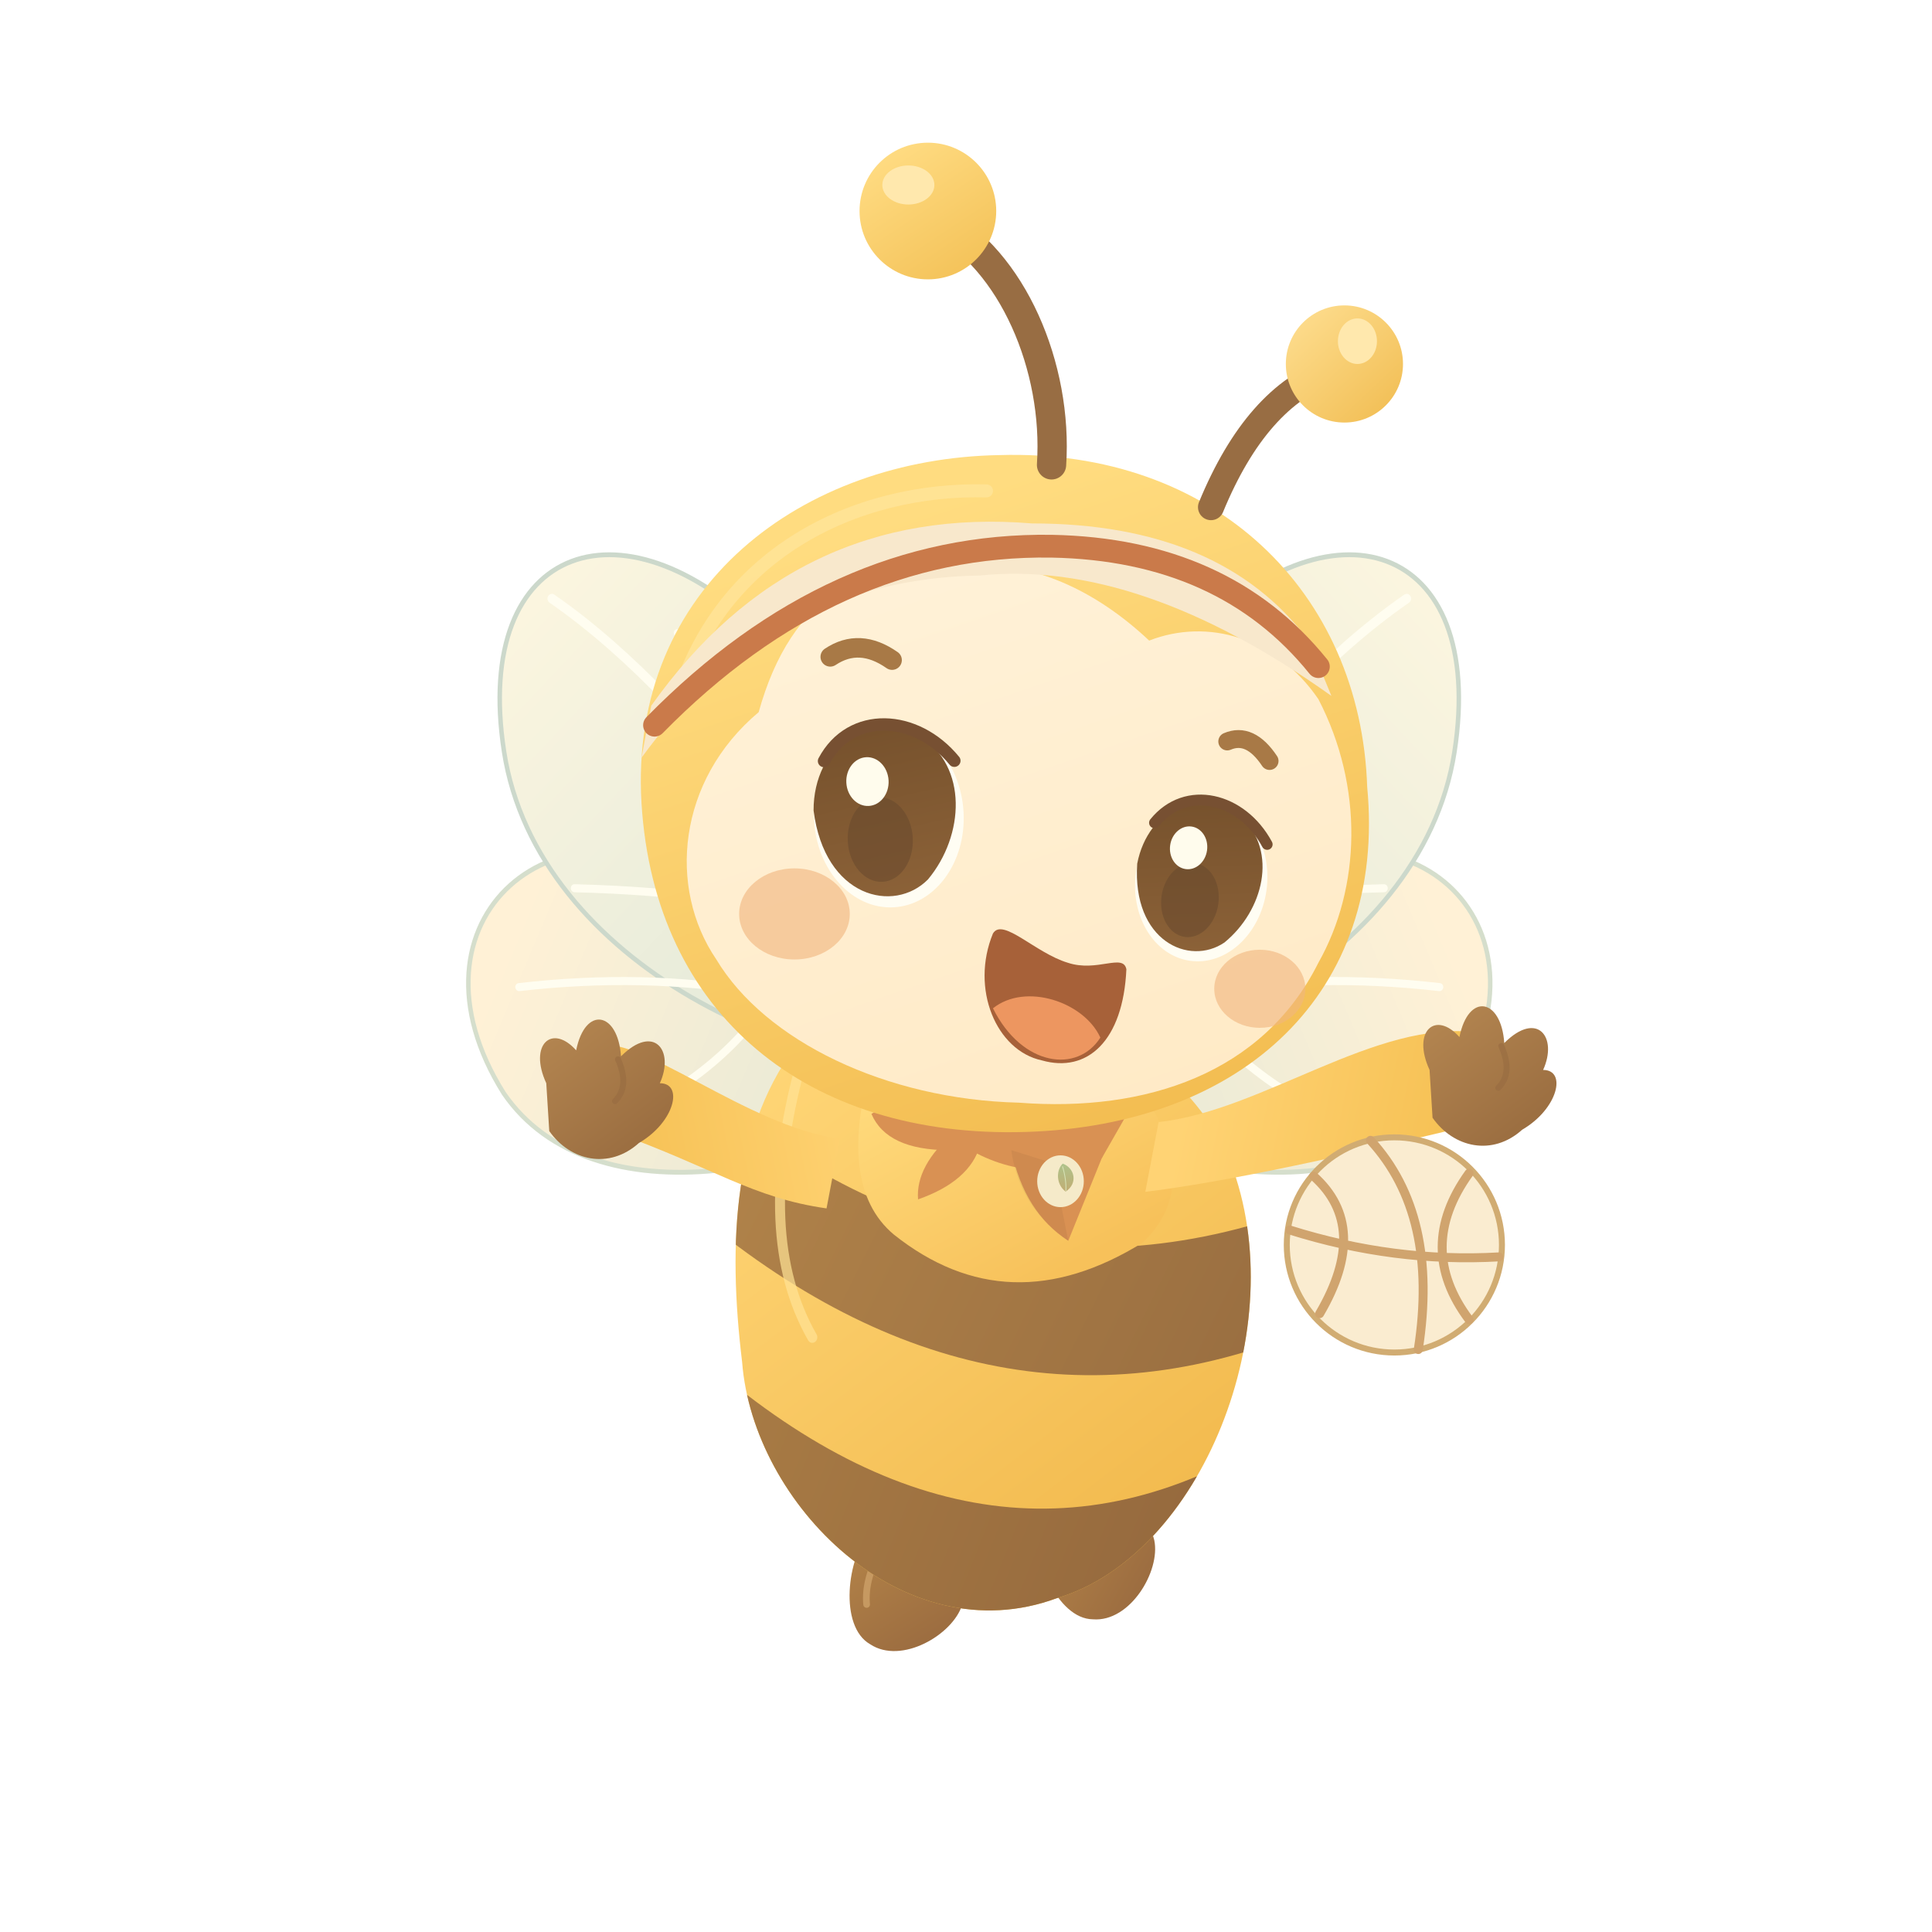
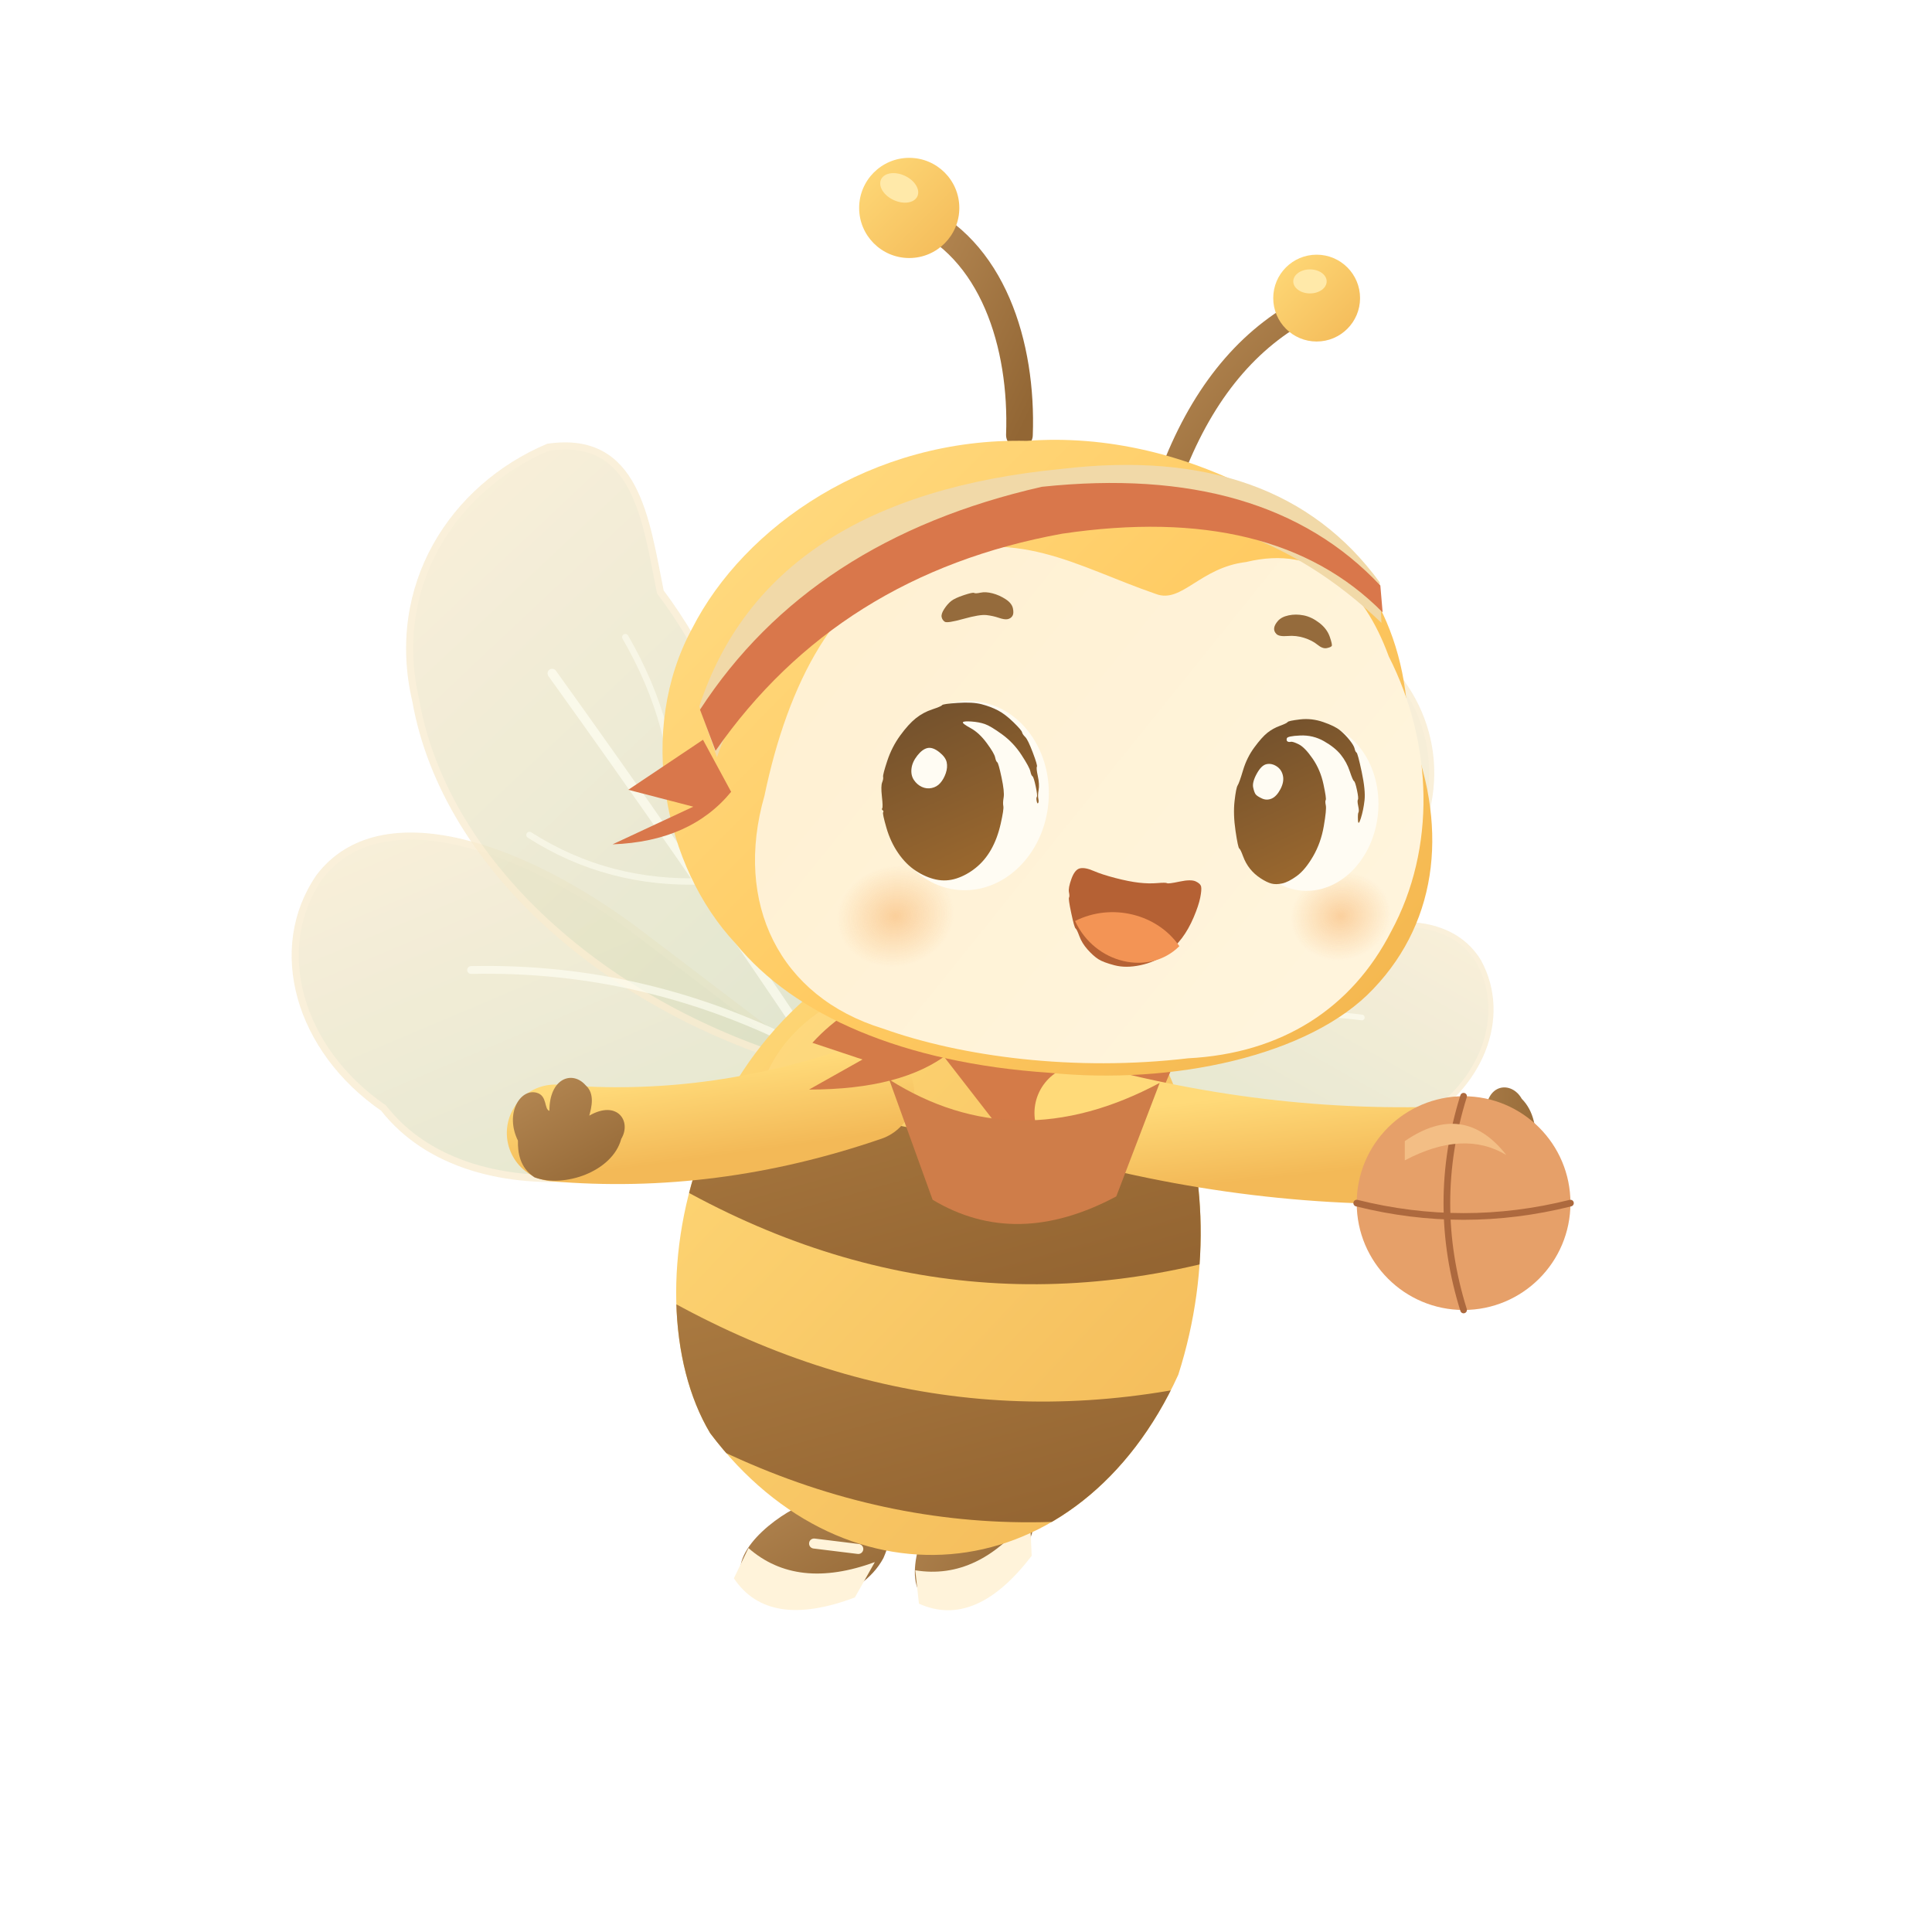
- <svg xmlns="http://www.w3.org/2000/svg" width="512" height="512" viewBox="0 0 512 512">
+ <svg xmlns="http://www.w3.org/2000/svg" viewBox="0 0 512 512" width="512" height="512">
  <defs>
-     <linearGradient id="paint-1" gradientUnits="userSpaceOnUse" x1="-146" y1="-64" x2="-25" y2="14">
-       <stop offset="0" stop-color="#FFF1D6" />
-       <stop offset="1" stop-color="#E4E8D6" />
+     <linearGradient id="faceGold" x1=".1" y1="0" x2=".85" y2="1" gradientUnits="objectBoundingBox">
+       <stop stop-color="#FFDB82" />
+       <stop offset=".55" stop-color="#FFCA61" />
+       <stop offset="1" stop-color="#F4B750" />
    </linearGradient>
-     <linearGradient id="paint-2" gradientUnits="userSpaceOnUse" x1="-122" y1="-164" x2="0" y2="0">
-       <stop offset="0" stop-color="#FBF5DF" />
-       <stop offset="1" stop-color="#DCE6D8" />
+     <linearGradient id="faceCream" x1="0" y1="0" x2="1" y2="1">
+       <stop stop-color="#FFF0D1" />
+       <stop offset="1" stop-color="#FFF5DE" />
    </linearGradient>
-     <linearGradient id="paint-3" gradientUnits="userSpaceOnUse" x1="-146" y1="-64" x2="-25" y2="14">
-       <stop offset="0" stop-color="#FFF1D6" />
-       <stop offset="1" stop-color="#E4E8D6" />
+     <radialGradient id="cheek">
+       <stop stop-color="#F7AF64" stop-opacity=".65" />
+       <stop offset="1" stop-color="#F7AF64" stop-opacity="0" />
+     </radialGradient>
+     <linearGradient id="eyeBrown" x1="0" y1="0" x2=".2" y2="1">
+       <stop stop-color="#71502D" />
+       <stop offset="1" stop-color="#99672E" />
    </linearGradient>
-     <linearGradient id="paint-4" gradientUnits="userSpaceOnUse" x1="-122" y1="-164" x2="0" y2="0">
-       <stop offset="0" stop-color="#FBF5DF" />
-       <stop offset="1" stop-color="#DCE6D8" />
+     <linearGradient id="bodyGold" x1="0" y1="0" x2="1" y2="1">
+       <stop stop-color="#FFDA79" />
+       <stop offset="1" stop-color="#F3B957" />
    </linearGradient>
-     <linearGradient id="paint-5" gradientUnits="userSpaceOnUse" x1="-10" y1="-17" x2="20" y2="20">
-       <stop offset="0" stop-color="#B28248" />
-       <stop offset="1" stop-color="#996A3F" />
+     <linearGradient id="stripeBrown" x1="0" y1="0" x2="1" y2="1">
+       <stop stop-color="#AC7C42" />
+       <stop offset="1" stop-color="#90612F" />
    </linearGradient>
-     <linearGradient id="paint-6" gradientUnits="userSpaceOnUse" x1="-10" y1="-17" x2="20" y2="20">
-       <stop offset="0" stop-color="#B28248" />
-       <stop offset="1" stop-color="#996A3F" />
+     <linearGradient id="handBrown" x1="0" y1="0" x2="1" y2="1">
+       <stop stop-color="#B78A55" />
+       <stop offset="1" stop-color="#926634" />
    </linearGradient>
-     <linearGradient id="paint-7" gradientUnits="userSpaceOnUse" x1="-55" y1="-75" x2="60" y2="88">
-       <stop offset="0" stop-color="#FFD677" />
-       <stop offset="1" stop-color="#F0B648" />
+     <linearGradient id="wing" x1="0" y1="0" x2="1" y2="1">
+       <stop stop-color="#F8EBCF" />
+       <stop offset="1" stop-color="#D8DEC0" />
    </linearGradient>
-     <clipPath id="clip-8">
-       <path d="M-62 -65 C-22 -97 50 -72 68 -34 C88 10 61 72 18 84 C-28 100 -74 60 -78 22 C-83 -10 -82 -42 -62 -65Z" />
-     </clipPath>
-     <linearGradient id="paint-9" gradientUnits="userSpaceOnUse" x1="-90" y1="-50" x2="80" y2="40">
-       <stop offset="0" stop-color="#B2844A" />
-       <stop offset="1" stop-color="#986D40" />
+     <linearGradient id="accessory" x1="0" y1="0" x2="1" y2="1">
+       <stop stop-color="#D87947" />
+       <stop offset="1" stop-color="#D87947" />
    </linearGradient>
-     <linearGradient id="paint-10" gradientUnits="userSpaceOnUse" x1="-95" y1="20" x2="70" y2="90">
-       <stop offset="0" stop-color="#AA7D45" />
-       <stop offset="1" stop-color="#93673D" />
+     <linearGradient id="page" x1="0" y1="0" x2="1" y2="1">
+       <stop stop-color="#FFFAE8" />
+       <stop offset="1" stop-color="#E4D8B6" />
    </linearGradient>
-     <linearGradient id="paint-11" gradientUnits="userSpaceOnUse" x1="0" y1="-70" x2="30" y2="-10">
-       <stop offset="0" stop-color="#FFDA7C" />
-       <stop offset="1" stop-color="#F7C15A" />
+     <linearGradient id="leaf" x1="0" y1="0" x2="1" y2="1">
+       <stop stop-color="#AEC889" />
+       <stop offset="1" stop-color="#6F9C67" />
    </linearGradient>
-     <linearGradient id="paint-12" gradientUnits="userSpaceOnUse" x1="0" y1="-20" x2="-83" y2="-3">
-       <stop offset="0" stop-color="#FFD374" />
-       <stop offset="1" stop-color="#F5BF51" />
-     </linearGradient>
-     <linearGradient id="paint-13" gradientUnits="userSpaceOnUse" x1="-15" y1="-20" x2="15" y2="20">
-       <stop offset="0" stop-color="#B38550" />
-       <stop offset="1" stop-color="#9A6D40" />
-     </linearGradient>
-     <linearGradient id="paint-14" gradientUnits="userSpaceOnUse" x1="0" y1="-20" x2="87" y2="-2">
-       <stop offset="0" stop-color="#FFD374" />
-       <stop offset="1" stop-color="#F5BF51" />
-     </linearGradient>
-     <linearGradient id="paint-15" gradientUnits="userSpaceOnUse" x1="-15" y1="-20" x2="15" y2="20">
-       <stop offset="0" stop-color="#B38550" />
-       <stop offset="1" stop-color="#9A6D40" />
-     </linearGradient>
-     <linearGradient id="paint-16" gradientUnits="userSpaceOnUse" x1="0" y1="-100" x2="65" y2="90">
-       <stop offset="0" stop-color="#ACC68F" />
-       <stop offset="1" stop-color="#D99153" />
-     </linearGradient>
-     <linearGradient id="paint-17" gradientUnits="userSpaceOnUse" x1="0" y1="-100" x2="65" y2="90">
-       <stop offset="0" stop-color="#FFDC80" />
-       <stop offset="1" stop-color="#F3BD51" />
-     </linearGradient>
-     <linearGradient id="paint-18" gradientUnits="userSpaceOnUse" x1="0" y1="-100" x2="65" y2="90">
-       <stop offset="0" stop-color="#FFF2D9" />
-       <stop offset="1" stop-color="#FFEAC6" />
-     </linearGradient>
-     <linearGradient id="paint-19" gradientUnits="userSpaceOnUse" x1="0" y1="-27" x2="9" y2="25">
-       <stop offset="0" stop-color="#77522D" />
-       <stop offset="1" stop-color="#8C6238" />
-     </linearGradient>
-     <linearGradient id="paint-20" gradientUnits="userSpaceOnUse" x1="0" y1="-27" x2="9" y2="25">
-       <stop offset="0" stop-color="#77522D" />
-       <stop offset="1" stop-color="#8C6238" />
-     </linearGradient>
-     <linearGradient id="paint-21" gradientUnits="userSpaceOnUse" x1="-50" y1="-98" x2="-20" y2="-53">
-       <stop offset="0" stop-color="#FFDC83" />
-       <stop offset="1" stop-color="#F2BE52" />
-     </linearGradient>
-     <linearGradient id="paint-22" gradientUnits="userSpaceOnUse" x1="22" y1="-64" x2="55" y2="-29">
-       <stop offset="0" stop-color="#FFE196" />
-       <stop offset="1" stop-color="#F2BF56" />
-     </linearGradient>
-     <linearGradient id="paint-23" gradientUnits="userSpaceOnUse" x1="0" y1="-29" x2="12" y2="38">
-       <stop offset="0" stop-color="#FFE19A" />
-       <stop offset="1" stop-color="#EDB044" />
+     <linearGradient id="pot" x1="0" y1="0" x2="1" y2="1">
+       <stop stop-color="#E7B384" />
+       <stop offset="1" stop-color="#C48F66" />
    </linearGradient>
  </defs>
-   <g id="actor" transform="translate(30.72 30.72) rotate(0) scale(0.88 0.88)">
-     <g id="actor0--wings" transform="translate(260 285) rotate(0) scale(1 1)">
-       <g id="actor0--wings0--wing-left" transform="translate(0 0) rotate(-8) scale(0.9 0.97)">
-         <path id="actor0--wings0--wing-left0--lower-wing" d="M0 0 C-57 30 -136 32 -159 -11 C-187 -69 -127 -105 -77 -64 C-40 -35 -15 -7 0 0Z" fill="url(#paint-1)" stroke="#D5DECC" stroke-width="1.5" stroke-linecap="round" stroke-linejoin="round" />
-         <path id="actor0--wings0--wing-left1--upper-wing" d="M0 0 C-57 1 -142 -49 -143 -116 C-144 -182 -90 -191 -49 -138 C-17 -98 4 -32 0 0Z" fill="url(#paint-2)" stroke="#CCD8CB" stroke-width="1.5" stroke-linecap="round" stroke-linejoin="round" />
-         <path d="M-3 -4 C-41 -49 -71 -119 -120 -161" fill="none" stroke="#FFFDF0" stroke-width="3" stroke-linecap="round" stroke-linejoin="round" />
-         <path d="M-35 -47 Q-74 -63 -126 -71 M-57 -84 Q-46 -112 -80 -145 M-5 0 Q-65 -41 -149 -43 M-69 -26 Q-92 -4 -130 4" fill="none" stroke="#FFFDF0" stroke-width="2.5" stroke-linecap="round" stroke-linejoin="round" />
-         <path d="M-16 -17 Q-29 6 -76 16" fill="none" stroke="#FFFDF0" stroke-width="2.8" stroke-linecap="round" stroke-linejoin="round" />
+   <g id="character" transform="translate(256 256) scale(.885) translate(-256 -256)" data-theme="sports" data-stage="5">
+     <g id="wing-right" transform="translate(296 285) rotate(-2) scale(-0.774 0.774)">
+       <path d="M0 0 C-31 39-92 56-121 28 C-147 15-159-12-148-34 C-134-59-92-51-55-30 C-28-15-11-5 0 0Z" fill="url(#wing)" opacity=".77" stroke="#F8EBCF" stroke-width="2" />
+       <path d="M0 0 C-60-7-113-41-128-87 C-140-118-126-148-101-163 C-77-170-71-147-64-127 C-35-98-12-45 0 0Z" fill="url(#wing)" opacity=".77" stroke="#F8EBCF" stroke-width="2" />
+       <path d="M-5-7 Q-48-55-91-100" fill="none" stroke="#FFFFF4" stroke-width="2.6" stroke-linecap="round" stroke-linejoin="round" opacity=".68" />
+       <path d="M-5-5 Q-53-22-102-14" fill="none" stroke="#FFFFF4" stroke-width="2.2" stroke-linecap="round" stroke-linejoin="round" opacity=".64" />
+       <path d="M-40-48 Q-67-43-91-54" fill="none" stroke="#FFFFF4" stroke-width="1.8" stroke-linecap="round" stroke-linejoin="round" opacity=".54" />
+       <path d="M-51-64 Q-54-90-72-113" fill="none" stroke="#FFFFF4" stroke-width="1.8" stroke-linecap="round" stroke-linejoin="round" opacity=".54" />
+     </g>
+     <g id="wing-left" transform="translate(213 287) rotate(8) scale(1.062 1.062)">
+       <path d="M0 0 C-31 39-92 56-121 28 C-147 15-159-12-148-34 C-134-59-92-51-55-30 C-28-15-11-5 0 0Z" fill="url(#wing)" opacity=".77" stroke="#F8EBCF" stroke-width="2" />
+       <path d="M0 0 C-60-7-113-41-128-87 C-140-118-126-148-101-163 C-77-170-71-147-64-127 C-35-98-12-45 0 0Z" fill="url(#wing)" opacity=".77" stroke="#F8EBCF" stroke-width="2" />
+       <path d="M-5-7 Q-48-55-91-100" fill="none" stroke="#FFFFF4" stroke-width="2.6" stroke-linecap="round" stroke-linejoin="round" opacity=".68" />
+       <path d="M-5-5 Q-53-22-102-14" fill="none" stroke="#FFFFF4" stroke-width="2.2" stroke-linecap="round" stroke-linejoin="round" opacity=".64" />
+       <path d="M-40-48 Q-67-43-91-54" fill="none" stroke="#FFFFF4" stroke-width="1.8" stroke-linecap="round" stroke-linejoin="round" opacity=".54" />
+       <path d="M-51-64 Q-54-90-72-113" fill="none" stroke="#FFFFF4" stroke-width="1.8" stroke-linecap="round" stroke-linejoin="round" opacity=".54" />
+     </g>
+     <g id="feet">
+       <g id="foot-0" transform="translate(217 422.79) rotate(20)">
+         <path d="M-4-18 C9-21 18-10 17 5 C15 19-2 31-17 28 C-29 23-19 6-12-1Z" fill="url(#handBrown)" />
+         <path d="M-22 16 Q-4 23 15 7 L13 19 Q-8 37-23 26Z" fill="#FFF3DA" />
+         <path d="M-4 8 L9 5" fill="none" stroke="#FFF3DA" stroke-width="3" stroke-linecap="round" stroke-linejoin="round" />
      </g>
-       <g id="actor0--wings1--wing-right" transform="translate(0 0) rotate(8) scale(-0.9 0.97)">
-         <path id="actor0--wings1--wing-right0--lower-wing" d="M0 0 C-57 30 -136 32 -159 -11 C-187 -69 -127 -105 -77 -64 C-40 -35 -15 -7 0 0Z" fill="url(#paint-3)" stroke="#D5DECC" stroke-width="1.5" stroke-linecap="round" stroke-linejoin="round" />
-         <path id="actor0--wings1--wing-right1--upper-wing" d="M0 0 C-57 1 -142 -49 -143 -116 C-144 -182 -90 -191 -49 -138 C-17 -98 4 -32 0 0Z" fill="url(#paint-4)" stroke="#CCD8CB" stroke-width="1.5" stroke-linecap="round" stroke-linejoin="round" />
-         <path d="M-3 -4 C-41 -49 -71 -119 -120 -161" fill="none" stroke="#FFFDF0" stroke-width="3" stroke-linecap="round" stroke-linejoin="round" />
-         <path d="M-35 -47 Q-74 -63 -126 -71 M-57 -84 Q-46 -112 -80 -145 M-5 0 Q-65 -41 -149 -43 M-69 -26 Q-92 -4 -130 4" fill="none" stroke="#FFFDF0" stroke-width="2.5" stroke-linecap="round" stroke-linejoin="round" />
-         <path d="M-16 -17 Q-29 6 -76 16" fill="none" stroke="#FFFDF0" stroke-width="2.8" stroke-linecap="round" stroke-linejoin="round" />
+       <g id="foot-1" transform="translate(259 416.73) rotate(-12)">
+         <path d="M-4-18 C9-21 18-10 17 5 C15 19-2 31-17 28 C-29 23-19 6-12-1Z" fill="url(#handBrown)" />
+         <path d="M-22 16 Q-4 23 15 7 L13 19 Q-8 37-23 26Z" fill="#FFF3DA" />
+         <path d="M-4 8 L9 5" fill="none" stroke="#FFF3DA" stroke-width="3" stroke-linecap="round" stroke-linejoin="round" />
      </g>
    </g>
-     <g id="actor1--foot-0" transform="translate(237 442) rotate(7) scale(0.84 0.84)">
-       <path d="M-14 -17 C-21 -7 -21 18 -9 23 C3 29 20 16 22 5 C24 -9 14 -20 2 -21Z" fill="url(#paint-5)" />
-       <path d="M-9 -12 Q-14 0 -12 9" fill="none" stroke="#C69961" stroke-width="2.4" stroke-linecap="round" stroke-linejoin="round" />
+     <g id="body" transform="translate(248 343) rotate(4)">
+       <defs>
+         <clipPath id="bodyClip">
+           <path d="M0 -101 C58.1 -101 89.64 -34.34 73.87 30.3 C48.97 96.96 -19.92 109.08 -64.74 57.57 C-92.96 17.17 -78.85 -77.77 0 -101Z" />
+         </clipPath>
+       </defs>
+       <path d="M0 -101 C58.1 -101 89.64 -34.34 73.87 30.3 C48.97 96.96 -19.92 109.08 -64.74 57.57 C-92.96 17.17 -78.85 -77.77 0 -101Z" fill="url(#bodyGold)" />
+       <g clip-path="url(#bodyClip)">
+         <path d="M-93 -60.6 Q0 -20.2 95 -45.45 L95 -9.09 Q0 28.28 -93 -22.22Z" fill="url(#stripeBrown)" />
+         <path d="M-93 12.12 Q0 61.61 95 28.28 L95 63.63 Q0 98.98 -93 47.47Z" fill="url(#stripeBrown)" />
+       </g>
+       <path d="M-56.44 -24.24 Q-64.74 -63.63 -21.58 -81.81 Q-40.67 -56.56 -41.5 -26.26Z" fill="#FFE59B" opacity=".28" />
    </g>
-     <g id="actor2--foot-1" transform="translate(294 432) rotate(-22) scale(0.84 0.84)">
-       <path d="M-14 -17 C-21 -7 -21 18 -9 23 C3 29 20 16 22 5 C24 -9 14 -20 2 -21Z" fill="url(#paint-6)" />
-       <path d="M-9 -12 Q-14 0 -12 9" fill="none" stroke="#C69961" stroke-width="2.4" stroke-linecap="round" stroke-linejoin="round" />
-     </g>
-     <g id="actor3--body" transform="translate(267 352) rotate(1) scale(1 1.12)">
-       <path id="actor3--body0--abdomen" d="M-62 -65 C-22 -97 50 -72 68 -34 C88 10 61 72 18 84 C-28 100 -74 60 -78 22 C-83 -10 -82 -42 -62 -65Z" fill="url(#paint-7)" />
-       <g id="actor3--body1--stripes" transform="translate(0 0) rotate(0) scale(1 1)" clip-path="url(#clip-8)">
-         <path d="M-105 -62 Q-12 15 93 -23 L91 11 Q-5 48 -97 -21Z" fill="url(#paint-9)" />
-         <path d="M-99 14 Q-9 88 76 43 L63 74 Q-24 116 -84 55Z" fill="url(#paint-10)" />
-       </g>
-       <path opacity="0.7" d="M-62 -58 Q-75 -12 -57 15" fill="none" stroke="#FFE395" stroke-width="3" stroke-linecap="round" stroke-linejoin="round" />
-       <path d="M-40 -61 Q0 -80 43 -50 Q59 -27 42 -12 Q2 11 -33 -13 Q-51 -26 -40 -61Z" fill="url(#paint-11)" />
-     </g>
-     <g id="actor4--arm-left" transform="translate(227 317) rotate(0) scale(1 1)">
-       <path d="M-9 -9 C-37.05 -12.6 -69.42 -41 -83 -37 Q-66 -24 -77 -11 C-46.48 0 -35.41 8.8 -13 12 Z" fill="url(#paint-12)" />
-       <g id="actor4--arm-left1--palm" transform="translate(-83 -23) rotate(0) scale(0.9 0.9)">
-         <path d="M-16 -3 C-22 -16 -14 -23 -6 -14 C-3 -29 8 -27 9 -12 C20 -23 27 -14 22 -3 C30 -3 27 10 15 17 C5 26 -8 23 -15 13Z" fill="url(#paint-13)" />
-         <path opacity="0.55" d="M8 -11 Q12 -2 7 3" fill="none" stroke="#956A3F" stroke-width="2" stroke-linecap="round" stroke-linejoin="round" />
+     <g id="arm-left">
+       <path d="M226 294 Q179.5 310.0 133 306" fill="none" stroke="url(#bodyGold)" stroke-width="29" stroke-linecap="round" stroke-linejoin="round" />
+       <g transform="translate(133 306) rotate(15) scale(0.85)">
+         <path d="M-12 6 C-19-2-16-12-10-12 C-6-12-6-7-4-7 C-7-18 0-23 6-19 C10-17 10-12 10-9 C18-17 25-11 23-4 C23 8 8 18-3 17 C-9 15-11 10-12 6Z" fill="url(#handBrown)" />
      </g>
    </g>
-     <g id="actor5--arm-right" transform="translate(323 312) rotate(0) scale(1 1)">
-       <path d="M-9 -9 C22.45 -12.4 56.38 -40 87 -36 Q104 -23 93 -10 C48.72 1 10.49 9.2 -13 12 Z" fill="url(#paint-14)" />
-       <g id="actor5--arm-right1--palm" transform="translate(87 -22) rotate(0) scale(0.9 0.9)">
-         <path d="M-16 -3 C-22 -16 -14 -23 -6 -14 C-3 -29 8 -27 9 -12 C20 -23 27 -14 22 -3 C30 -3 27 10 15 17 C5 26 -8 23 -15 13Z" fill="url(#paint-15)" />
-         <path opacity="0.55" d="M8 -11 Q12 -2 7 3" fill="none" stroke="#956A3F" stroke-width="2" stroke-linecap="round" stroke-linejoin="round" />
+     <g id="theme-scarf" transform="translate(282 275)">
+       <path d="M-49-13 Q-6 10 45-10 L26 34 Q6 44-11 36Z" fill="#D47B48" />
+       <path d="M-47-12 Q-62-7-72 4 L-57 9-73 18 Q-45 18-31 7Z" fill="#D47B48" />
+     </g>
+     <g id="arm-right">
+       <path d="M291 300 Q351.0 316.0 411 312" fill="none" stroke="url(#bodyGold)" stroke-width="29" stroke-linecap="round" stroke-linejoin="round" />
+       <g transform="translate(411 312) rotate(-45) scale(0.85)">
+         <path d="M-12 6 C-19-2-16-12-10-12 C-6-12-6-7-4-7 C-7-18 0-23 6-19 C10-17 10-12 10-9 C18-17 25-11 23-4 C23 8 8 18-3 17 C-9 15-11 10-12 6Z" fill="url(#handBrown)" />
      </g>
    </g>
-     <g id="actor6--scarf" transform="translate(279 306) rotate(0) scale(0.78 0.78)">
-       <path d="M-36 -10 Q-2 3 35 -11 L23 10 Q-7 22 -34 3Z" fill="#D99153" />
-       <path d="M-12 7 L25 5 L10 42 Q-7 31 -12 7Z" fill="#D99153" />
-       <path opacity="0.05" d="M-12 7 Q-9 29 10 42 L4 12Z" fill="#000000" />
-       <path d="M-32 -5 Q-51 -17 -66 -7 Q-60 7 -36 7Z" fill="#D99153" />
-       <path d="M-34 0 Q-49 13 -48 26 Q-28 19 -24 5Z" fill="#D99153" />
-       <g id="actor6--scarf5--theme-badge" transform="translate(0 0) rotate(0) scale(1 1)">
-         <path d="M -2 19 C -2 13.477 2.029 9 7 9 C 11.971 9 16 13.477 16 19 C 16 24.523 11.971 29 7 29 C 2.029 29 -2 24.523 -2 19 Z" fill="#F5EAC9" />
-         <g transform="translate(9 23) rotate(15) scale(0.13 0.13)">
-           <path d="M0 0 C-32 -12 -45 -53 -30 -78 C7 -75 30 -34 0 0Z" fill="url(#paint-16)" />
-           <path d="M0 -2 Q-7 -35 -28 -69" fill="none" stroke="#D6E2B5" stroke-width="2.5" stroke-linecap="round" stroke-linejoin="round" />
-         </g>
+     <g id="antennae">
+       <path d="M272 97 C273 70 264 41 240 31" fill="none" stroke="url(#handBrown)" stroke-width="8" stroke-linecap="round" stroke-linejoin="round" />
+       <path d="M319 105 Q333 71 360 58" fill="none" stroke="url(#handBrown)" stroke-width="7" stroke-linecap="round" stroke-linejoin="round" />
+       <ellipse cx="239" cy="29" rx="15" ry="15" fill="url(#bodyGold)" />
+       <ellipse cx="236" cy="23" rx="6" ry="4" fill="#FFE9A9" transform="rotate(25 236 23)" />
+       <ellipse cx="361" cy="56" rx="13" ry="13" fill="url(#bodyGold)" />
+       <ellipse cx="359" cy="51" rx="5" ry="3.6" fill="#FFE9A9" />
+     </g>
+     <g id="head" transform="translate(285 195) rotate(-12) scale(0.63) translate(-638 -434)">
+       <g transform="translate(13 9)">
+         <path d="M640 272 C568 255 500 284 466 326 C430 368 429 434 455 477 C475 516 521 549 588 568 C644 586 711 586 747 561 C785 535 798 491 789 443 C798 395 784 353 746 322 C714 294 677 277 640 272Z" fill="url(#faceGold)" />
+         <path d="M483 411 C505 361 537 322 578 317 C627 310 650 335 685 356 C696 363 708 348 730 350 C765 349 782 373 787 408 C799 453 790 502 761 536 C735 568 698 582 654 575 C600 570 549 552 515 531 C470 506 458 458 483 411Z" fill="url(#faceCream)" />
      </g>
+       <ellipse cx="545" cy="489" rx="28" ry="24" fill="url(#cheek)" opacity=".8" />
+       <ellipse cx="752" cy="533" rx="24" ry="21" fill="url(#cheek)" opacity=".8" />
+       <ellipse cx="590" cy="440" rx="39" ry="45" transform="rotate(17 590 440)" fill="#FFFCF3" />
+       <ellipse cx="748" cy="479" rx="33" ry="40" transform="rotate(17 748 479)" fill="#FFFCF3" />
+       <path d="M571 416.5Q574 414 576.5 414Q579 414 581.5 417Q584 420 584 422.5Q584 425 582.5 427.5Q581 430 579 431.5Q577 433 574.5 433Q572 433 570 431.5Q568 430 567 427.5Q566 425 567 422Q568 419 571 416.5ZM606 399Q602 397 595 396Q588 395 587.5 395.5Q587 396 582.5 396.5Q578 397 574 399Q570 401 565 405.5Q560 410 556.5 416Q553 422 553 423Q553 424 552 425.5Q551 427 550.5 432Q550 437 549.5 437.5Q549 438 549.5 438.5Q550 439 549.5 439.5Q549 440 549.5 447Q550 454 552.5 460Q555 466 559 470Q563 474 567.5 476Q572 478 577 477.5Q582 477 587 474.5Q592 472 596 467.5Q600 463 603 456.5Q606 450 606 448.5Q606 447 607 444.5Q608 442 608 435Q608 428 607.5 427.5Q607 427 607 425Q607 423 604.5 417.5Q602 412 598.5 409Q595 406 595.5 405.5Q596 405 599.5 406Q603 407 605.5 408.5Q608 410 612.5 415Q617 420 619.5 426.5Q622 433 622 435Q622 437 622.5 437.5Q623 438 623 442.5Q623 447 622.5 447.5Q622 448 622 449.5Q622 451 622.5 450.5Q623 450 623 448.5Q623 447 624 444.5Q625 442 625 438Q625 434 625.5 433.5Q626 433 625 426.5Q624 420 623 418.5Q622 417 622 416Q622 415 619 410.5Q616 406 613 403.5Q610 401 606 399Z" fill="url(#eyeBrown)" fill-rule="evenodd" />
+       <path d="M732.5 455Q735 455 737 457Q739 459 739 462Q739 465 736.5 468Q734 471 731.5 471.5Q729 472 727 470.5Q725 469 724.5 468Q724 467 724 464.5Q724 462 727 458.5Q730 455 732.5 455ZM763 441Q758 438 752.5 437.5Q747 437 746.5 437.5Q746 438 742.5 438.5Q739 439 736 440.5Q733 442 728.5 446Q724 450 721 455.5Q718 461 717 462Q716 463 714 469Q712 475 711.5 483Q711 491 711.5 491.5Q712 492 712.5 495.5Q713 499 714.5 502Q716 505 718.5 507.5Q721 510 723 511Q725 512 728 512Q731 512 735.5 510Q740 508 745 502.5Q750 497 753 489.5Q756 482 756 480Q756 478 756.5 477.5Q757 477 757 470Q757 463 754.5 457Q752 451 749.5 449Q747 447 746 447Q745 447 744.5 446.5Q744 446 744.5 445Q745 444 751 445Q757 446 761.5 450Q766 454 768 458Q770 462 770.5 466.5Q771 471 771.5 471.5Q772 472 772 476Q772 480 771.5 480.5Q771 481 771 483.5Q771 486 770.5 486.5Q770 487 769.5 490Q769 493 771 489.5Q773 486 774.5 481.5Q776 477 776 468Q776 459 775.5 458.5Q775 458 775 456.5Q775 455 773.5 452Q772 449 770 446.5Q768 444 763 441Z" fill="url(#eyeBrown)" fill-rule="evenodd" />
+       <path d="M598 351Q596 353 596 354.5Q596 356 597 357Q598 358 606 357.5Q614 357 617 358Q620 359 622.5 360.5Q625 362 626.5 362Q628 362 629 361Q630 360 630 357.5Q630 355 627.5 352.5Q625 350 622 348.5Q619 347 616.5 347Q614 347 613.5 346.5Q613 346 608.5 346.5Q604 347 602 348Q600 349 598 351Z" fill="#956B3C" />
+       <path d="M752 389.5Q750 391 749.5 392.5Q749 394 750 395.5Q751 397 755 397.5Q759 398 762.5 400Q766 402 768 404.5Q770 407 772 407Q774 407 774.5 406.5Q775 406 774.5 402Q774 398 771 394.5Q768 391 764.5 389.5Q761 388 757.5 388Q754 388 752 389.5Z" fill="#956B3C" />
+       <path d="M630.5 489Q628 493 628 495Q628 497 627.5 497.5Q627 498 627 505Q627 512 627.5 512.5Q628 513 628.5 516.5Q629 520 631 523.5Q633 527 635 529Q637 531 642 533.5Q647 536 654 536Q661 536 666.5 533.5Q672 531 676 527.5Q680 524 683.5 519Q687 514 688.5 510.5Q690 507 690 505.5Q690 504 688 502.5Q686 501 680.5 501Q675 501 674.5 500.5Q674 500 670 499.5Q666 499 661.5 497.5Q657 496 651 493Q645 490 641.5 487.5Q638 485 635.5 485Q633 485 630.5 489Z" fill="#B56134" fill-rule="evenodd" />
+       <path d="M628 509 C647 504 667 514 674 531 C657 542 633 531 628 509Z" fill="#F39455" />
    </g>
-     <g id="actor7--theme-prop" transform="translate(385 340) rotate(0) scale(0.9 0.9)">
-       <path d="M -36 0 C -36 -19.882 -19.882 -36 0 -36 C 19.882 -36 36 -19.882 36 0 C 36 19.882 19.882 36 0 36 C -19.882 36 -36 19.882 -36 0 Z" fill="#FAECD0" stroke="#D1AC72" stroke-width="2" stroke-linecap="round" stroke-linejoin="round" />
-       <path d="M-8 -35 Q15 -10 8 35 M-35 -5 Q0 6 35 4 M-27 -23 Q-8 -6 -25 23 M25 -24 Q7 1 25 25" fill="none" stroke="#D0A46E" stroke-width="3" stroke-linecap="round" stroke-linejoin="round" />
+     <g id="theme-headband" transform="translate(285 195) rotate(-12)">
+       <path d="M-103-39 Q-70-96 18-86 Q83-80 104-33 L102-21 Q70-68 15-72 Q-69-76-101-23Z" fill="#F1D9A8" />
+       <path d="M-103-38 Q-60-81 11-82 Q78-75 104-32 L103-24 Q78-63 14-67 Q-54-69-101-25Z" fill="#D9774B" />
+       <path d="M-104-29 L-129-19-111-10-137-4 Q-114 0-99-12Z" fill="#D9774B" />
    </g>
-     <g id="actor8--head" transform="translate(270 207) rotate(0) scale(0.98 0.98)">
-       <path id="actor8--head0--head-shell" d="M-114 0 C-118 -67 -64 -106 -4 -107 C62 -109 107 -65 109 -5 C115 58 71 99 4 101 C-63 103 -110 65 -114 0Z" fill="url(#paint-17)" />
-       <path opacity="0.7" d="M-104 -29 C-91 -77 -48 -97 -8 -96" fill="none" stroke="#FFE59D" stroke-width="4" stroke-linecap="round" stroke-linejoin="round" />
-       <path id="actor8--head2--face-mask" d="M-78 -28 C-68 -64 -45 -77 -12 -73 C6 -74 25 -66 42 -50 C60 -57 81 -51 94 -32 C108 -5 107 26 94 49 C77 83 41 95 2 92 C-39 91 -76 73 -91 48 C-106 26 -103 -7 -78 -28Z" fill="url(#paint-18)" />
-       <path opacity="0.61" d="M -84 34 C -84 26.268 -76.389 20 -67 20 C -57.611 20 -50 26.268 -50 34 C -50 41.732 -57.611 48 -67 48 C -76.389 48 -84 41.732 -84 34 Z" fill="#F1B67E" />
-       <path opacity="0.61" d="M 62 57 C 62 50.373 68.268 45 76 45 C 83.732 45 90 50.373 90 57 C 90 63.627 83.732 69 76 69 C 68.268 69 62 63.627 62 57 Z" fill="#F1B67E" />
-       <g id="actor8--head5--eyes" transform="translate(0 0) rotate(0) scale(1 1)">
-         <g id="actor8--head5--eyes0--eye-left" transform="translate(-38 4) rotate(-3) scale(1 1)">
-           <path d="M -23 0 C -23 -15.464 -12.703 -28 0 -28 C 12.703 -28 23 -15.464 23 0 C 23 15.464 12.703 28 0 28 C -12.703 28 -23 15.464 -23 0 Z" fill="#FFFDF3" />
-           <path d="M-23 -3 C-22 -23 -4 -34 11 -24 C25 -14 23 7 11 20 C0 30 -21 24 -23 -3Z" fill="url(#paint-19)" />
-           <path opacity="0.52" d="M -13 7 C -13 -0.18 -8.523 -6 -3 -6 C 2.523 -6 7 -0.18 7 7 C 7 14.18 2.523 20 -3 20 C -8.523 20 -13 14.18 -13 7 Z" fill="#65472D" />
-           <path d="M -12.5 -11 C -12.5 -15.142 -9.59 -18.5 -6 -18.5 C -2.41 -18.5 0.5 -15.142 0.5 -11 C 0.5 -6.858 -2.41 -3.5 -6 -3.5 C -9.59 -3.5 -12.5 -6.858 -12.5 -11 Z" fill="#FFFCED" />
-           <path d="M-19 -18 C-10 -33 10 -31 21 -16" fill="none" stroke="#775032" stroke-width="3.8" stroke-linecap="round" stroke-linejoin="round" />
-         </g>
-         <g id="actor8--head5--eyes1--eye-right" transform="translate(58 24) rotate(8) scale(0.88 0.88)">
-           <path d="M -23 0 C -23 -15.464 -12.703 -28 0 -28 C 12.703 -28 23 -15.464 23 0 C 23 15.464 12.703 28 0 28 C -12.703 28 -23 15.464 -23 0 Z" fill="#FFFDF3" />
-           <path d="M-23 -3 C-22 -23 -4 -34 11 -24 C25 -14 23 7 11 20 C0 30 -21 24 -23 -3Z" fill="url(#paint-20)" />
-           <path opacity="0.52" d="M -13 7 C -13 -0.18 -8.523 -6 -3 -6 C 2.523 -6 7 -0.18 7 7 C 7 14.18 2.523 20 -3 20 C -8.523 20 -13 14.18 -13 7 Z" fill="#65472D" />
-           <path d="M -12.5 -11 C -12.5 -15.142 -9.59 -18.5 -6 -18.5 C -2.41 -18.5 0.5 -15.142 0.5 -11 C 0.5 -6.858 -2.41 -3.5 -6 -3.5 C -9.59 -3.5 -12.5 -6.858 -12.5 -11 Z" fill="#FFFCED" />
-           <path d="M-19 -18 C-10 -33 10 -31 21 -16" fill="none" stroke="#775032" stroke-width="3.8" stroke-linecap="round" stroke-linejoin="round" />
-         </g>
+     <g id="theme-prop">
+       <g id="theme-ball" transform="translate(405 327)">
+         <ellipse cx="0" cy="0" rx="32" ry="32" fill="#E6A069" />
+         <path d="M-32 0 Q0 8 32 0" fill="none" stroke="#AD693E" stroke-width="2" stroke-linecap="round" stroke-linejoin="round" />
+         <path d="M0 -32 Q-10 0 0 32" fill="none" stroke="#AD693E" stroke-width="2" stroke-linecap="round" stroke-linejoin="round" />
+         <path d="M-17.6 -18.56 Q0 -30.72 12.8 -14.4 Q0 -22.08 -17.6 -12.8Z" fill="#F3BE85" />
      </g>
-       <path d="M-56 -45 Q-47 -51 -37 -44" fill="none" stroke="#A87946" stroke-width="6" stroke-linecap="round" stroke-linejoin="round" />
-       <path d="M66 -19 Q73 -22 79 -13" fill="none" stroke="#A87946" stroke-width="5.5" stroke-linecap="round" stroke-linejoin="round" />
-       <path id="actor8--head8--mouth" d="M-6 40 C-3 35 7 46 17 49 C26 52 34 46 35 51 C34 73 23 83 9 79 C-5 76 -13 57 -6 40Z" fill="#A76139" />
-       <path d="M-6 63 C4 55 22 61 27 72 C20 83 3 81 -6 63Z" fill="#ED9660" />
-       <g id="actor8--head10--antenna-left" transform="translate(12 -104) rotate(0) scale(1 1)">
-         <path d="M0 0 C2 -30 -12 -63 -35 -75" fill="none" stroke="#986D43" stroke-width="9" stroke-linecap="round" stroke-linejoin="round" />
-         <path d="M -59 -78 C -59 -89.598 -49.598 -99 -38 -99 C -26.402 -99 -17 -89.598 -17 -78 C -17 -66.402 -26.402 -57 -38 -57 C -49.598 -57 -59 -66.402 -59 -78 Z" fill="url(#paint-21)" />
-         <path d="M -52 -86 C -52 -89.314 -48.418 -92 -44 -92 C -39.582 -92 -36 -89.314 -36 -86 C -36 -82.686 -39.582 -80 -44 -80 C -48.418 -80 -52 -82.686 -52 -86 Z" fill="#FFE8AD" />
+       <g id="theme-jersey" transform="translate(271 303)">
+         <path d="M-38-13 Q0 11 43-12 L30 22 Q0 38-25 23Z" fill="#CF7D49" />
      </g>
-       <g id="actor8--head11--antenna-right" transform="translate(61 -91) rotate(0) scale(1 1)">
-         <path d="M0 0 Q14 -34 37 -42" fill="none" stroke="#986D43" stroke-width="8" stroke-linecap="round" stroke-linejoin="round" />
-         <path d="M 23 -44 C 23 -53.941 31.059 -62 41 -62 C 50.941 -62 59 -53.941 59 -44 C 59 -34.059 50.941 -26 41 -26 C 31.059 -26 23 -34.059 23 -44 Z" fill="url(#paint-22)" />
-         <path d="M 39 -51 C 39 -54.866 41.686 -58 45 -58 C 48.314 -58 51 -54.866 51 -51 C 51 -47.134 48.314 -44 45 -44 C 41.686 -44 39 -47.134 39 -51 Z" fill="#FFE8AD" />
-       </g>
-       <g id="actor8--head12--sports-headband" transform="translate(0 0) rotate(0) scale(1 1)">
-         <path d="M-111 -30 Q-67 -92 6 -86 Q64 -86 91 -50 L98 -33 Q39 -75 -10 -70 Q-74 -69 -114 -14Z" fill="#F8E8CC" />
-         <path d="M-110 -24 Q-55 -80 12 -79 Q65 -78 94 -42" fill="none" stroke="#CA7A4A" stroke-width="7" stroke-linecap="round" stroke-linejoin="round" />
-       </g>
-     </g>
-     <g id="actor9--nectar" opacity="0" transform="translate(397 314) rotate(0) scale(0.68 0.68)">
-       <path d="M0 -29 C-8 -17 -26 0 -25 15 C-24 31 -12 38 0 37 C17 37 29 25 27 10 C25 -5 9 -21 0 -29Z" fill="url(#paint-23)" />
-       <path d="M-6 -9 C-12 0 -18 7 -15 16 C-12 21 -7 17 -7 12 C-7 5 -3 -1 -6 -9Z" fill="#FFF0BF" />
    </g>
  </g>
</svg>
